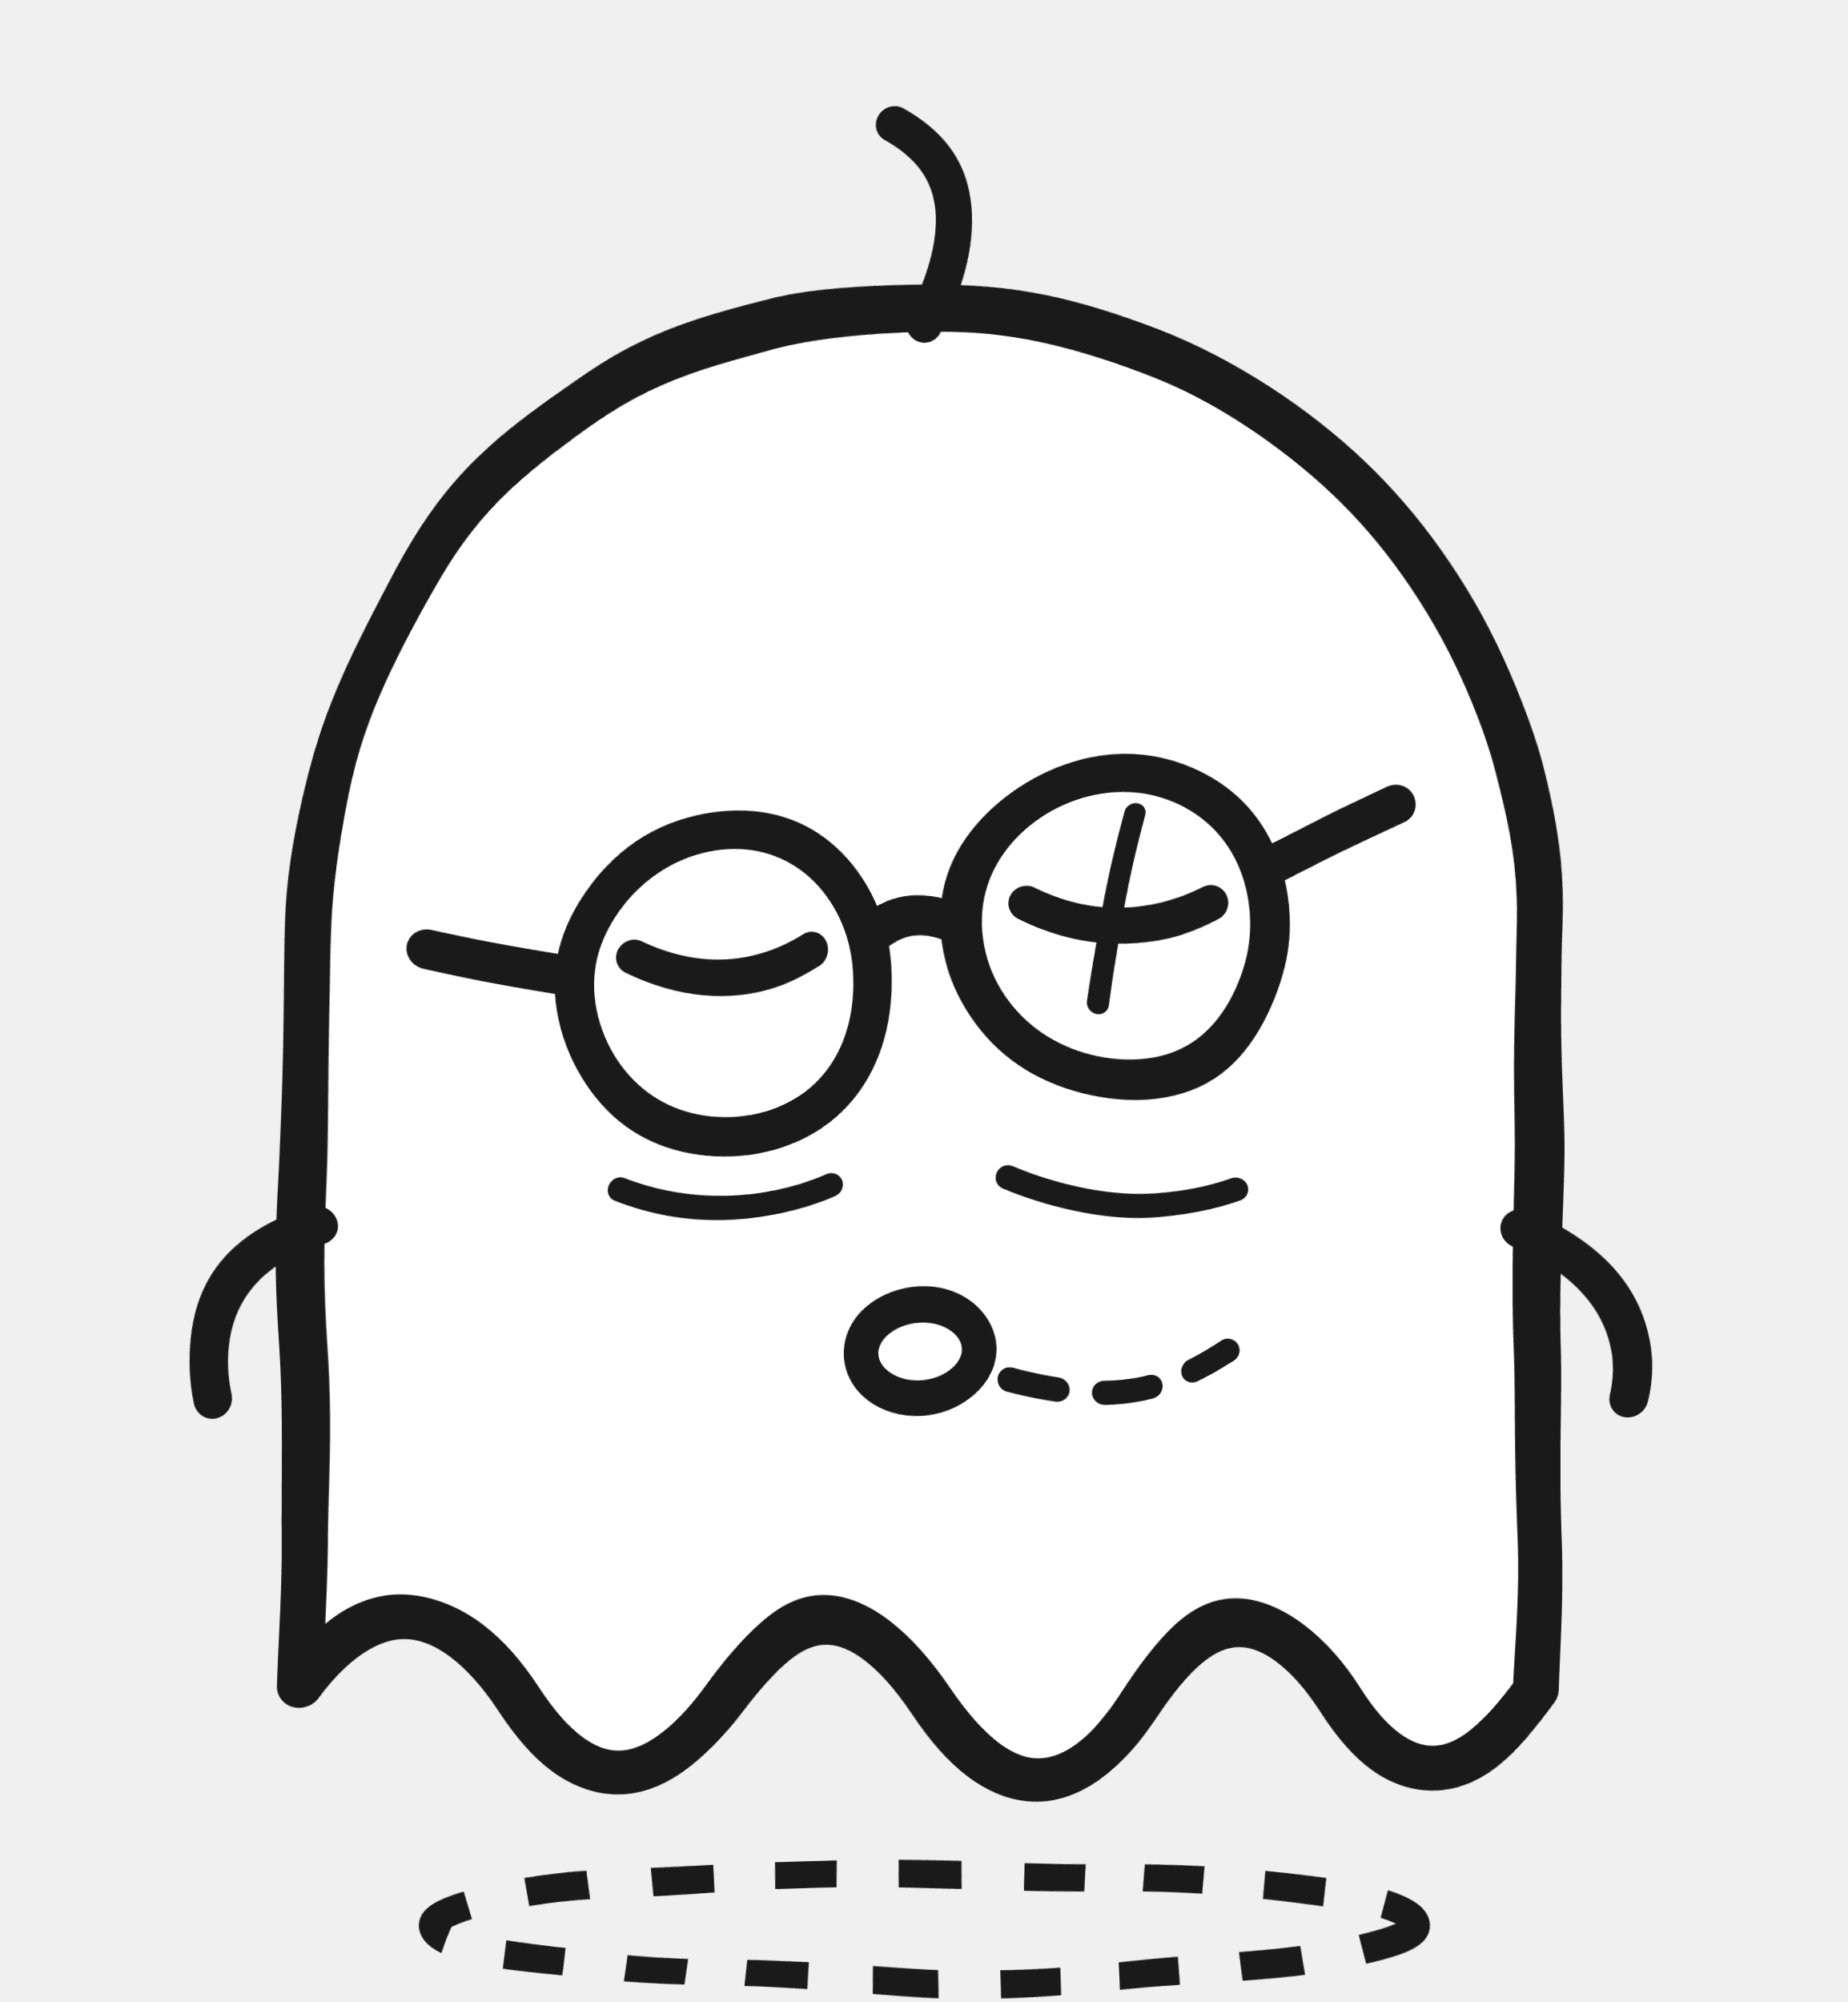
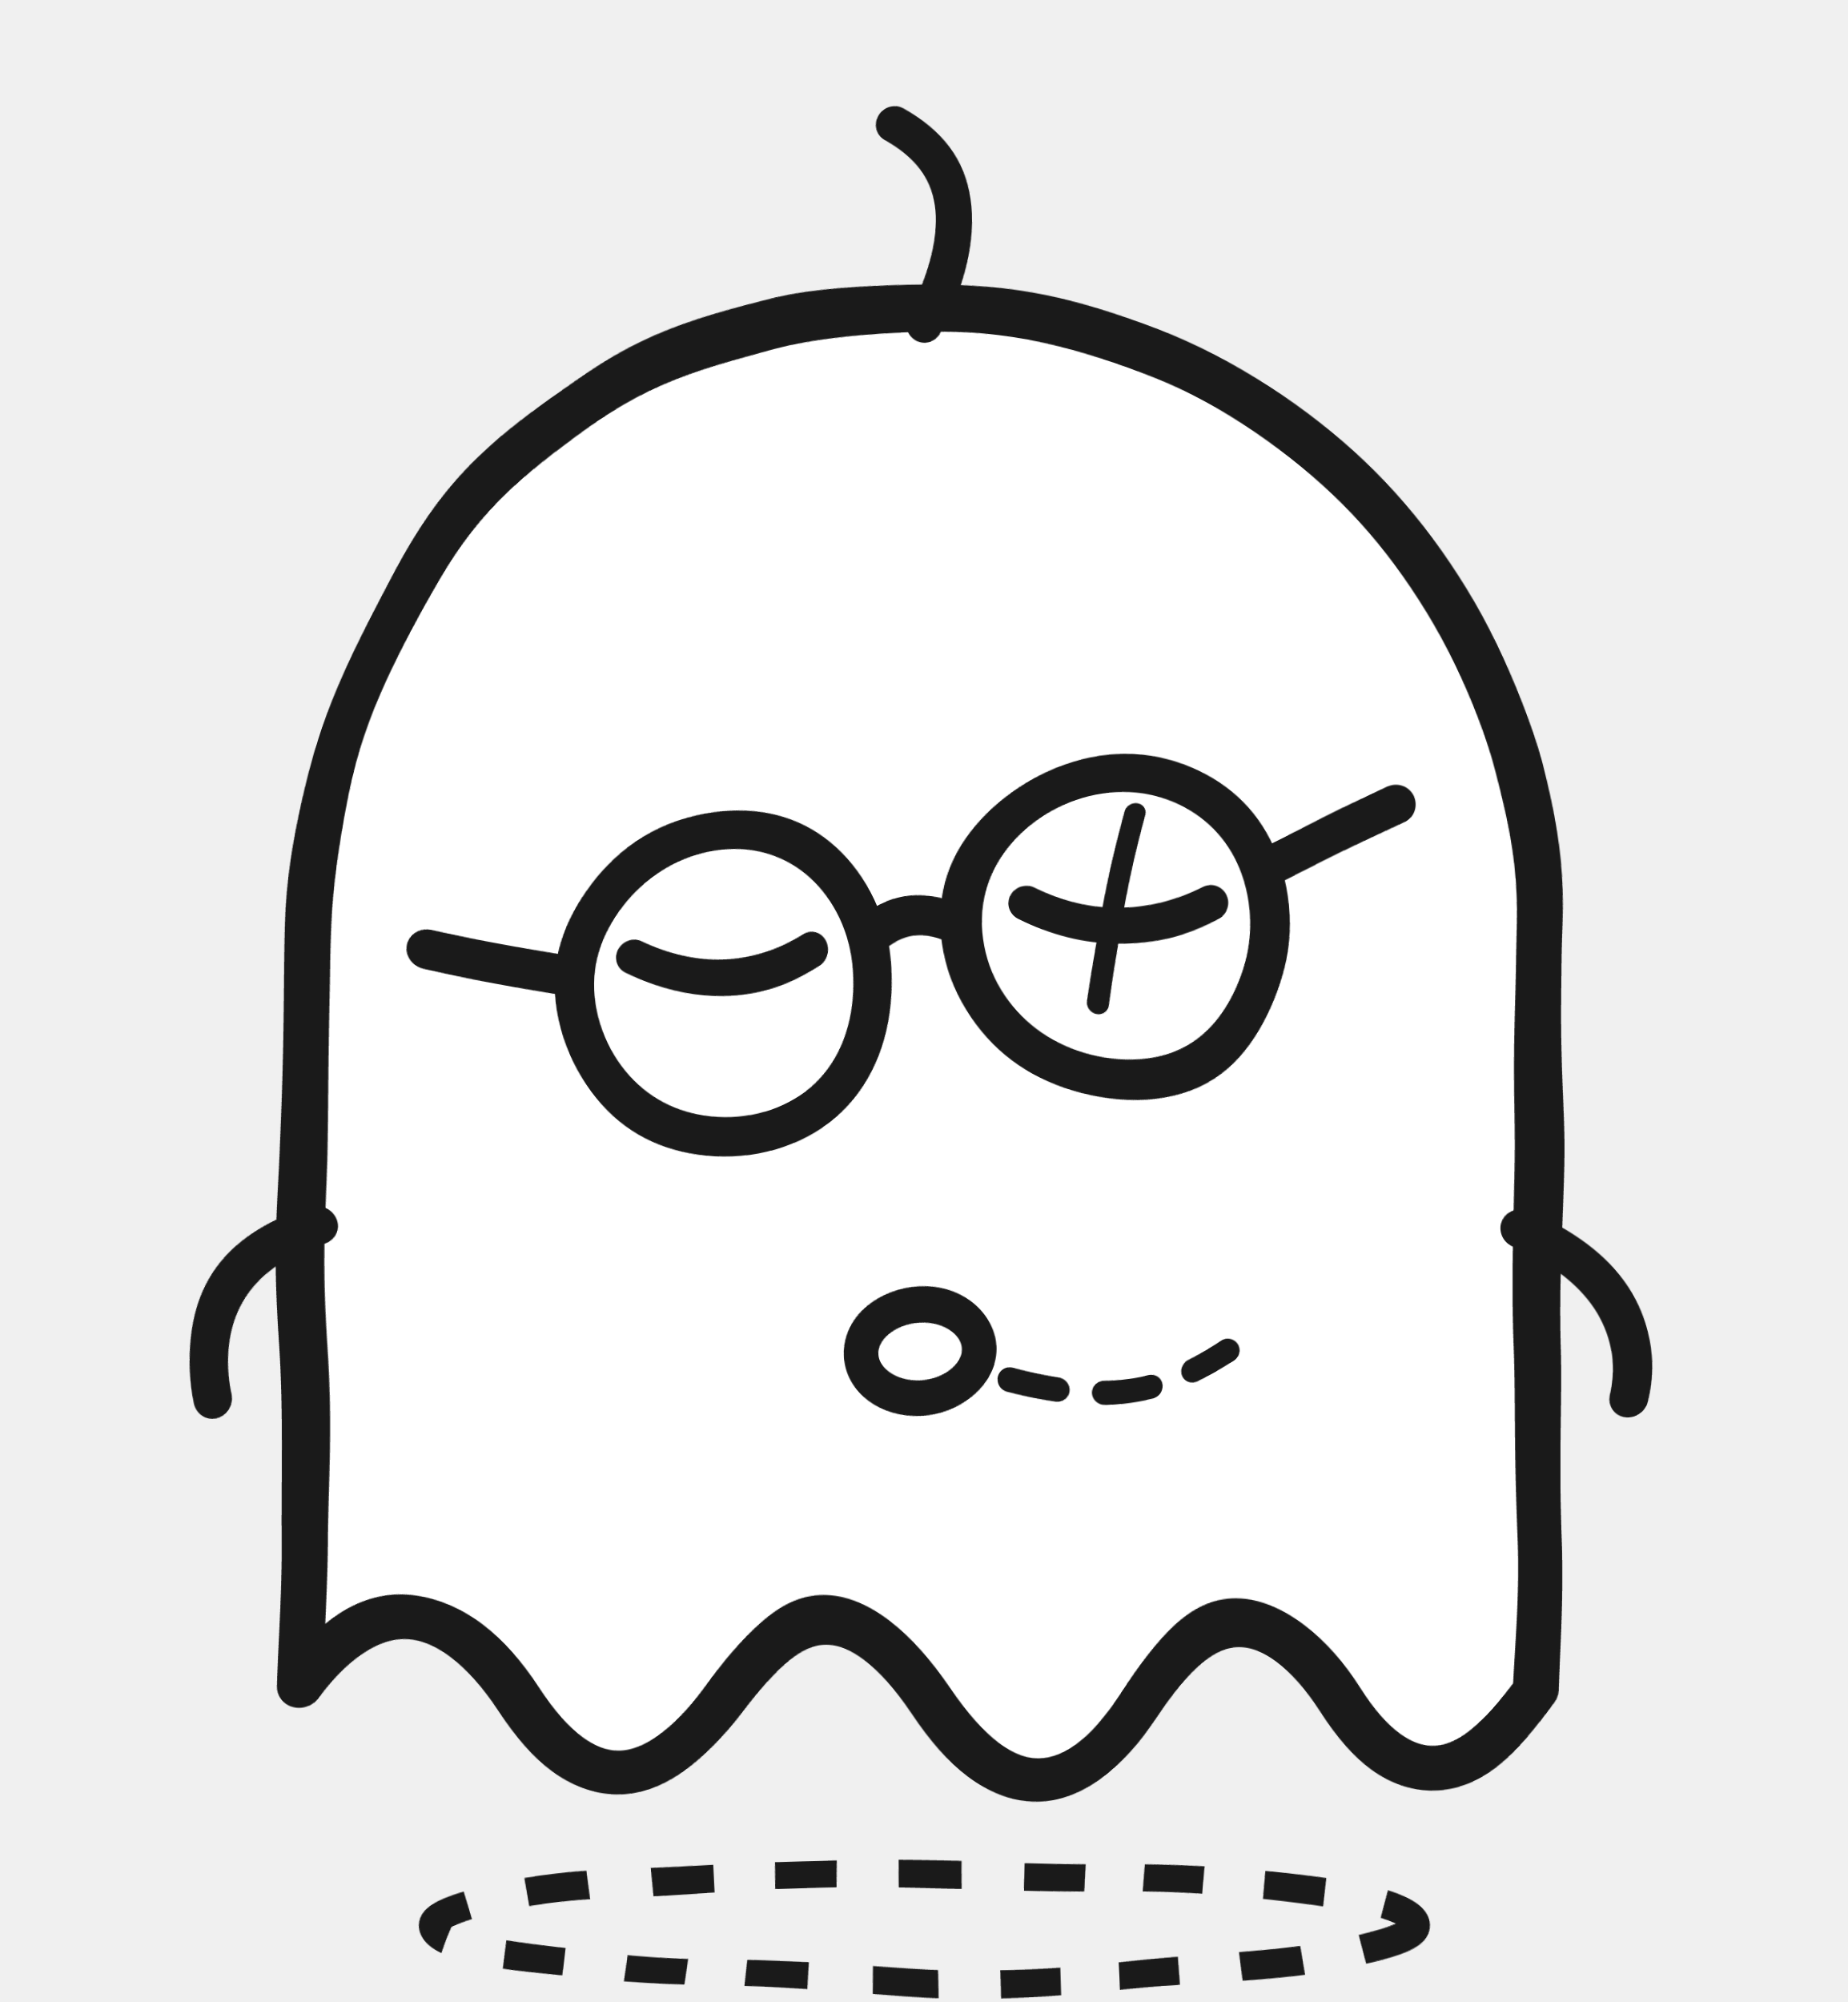
<svg xmlns="http://www.w3.org/2000/svg" width="480" height="520" viewBox="0 0 120 130" class="shrink-0" role="img" aria-label="Pip sighing, glasses crooked" focusable="false">
  <defs>
    <filter id="ghostos-ink" x="-5%" y="-5%" width="110%" height="110%">
      <feTurbulence type="fractalNoise" baseFrequency="0.04" numOctaves="2" seed="7" />
      <feDisplacementMap in="SourceGraphic" scale="2.3" />
    </filter>
  </defs>
  <g filter="url(#ghostos-ink)">
    <ellipse cx="60" cy="125" rx="32" ry="3.5" fill="none" stroke="#1a1a1a" stroke-width="1.8" stroke-dasharray="4 4" />
    <g>
      <path d="M20 60a40 40 0 0 1 80 0v50q-6.67 10 -13.33 0t-13.33 0t-13.33 0t-13.33 0t-13.33 0t-13.33 0Z" fill="#fff" stroke="#1a1a1a" stroke-width="3" stroke-linejoin="round" />
      <path d="M60 21q5-9-2-13" stroke="#1a1a1a" fill="none" stroke-linecap="round" stroke-width="2.4" />
      <g transform="rotate(-8 60 62)">
        <circle cx="47" cy="62" r="10" fill="#fff" stroke="#1a1a1a" stroke-width="2.6" />
        <circle cx="73" cy="62" r="10" fill="#fff" stroke="#1a1a1a" stroke-width="2.6" />
        <path d="M57 61q3-2 6 0M37 60l-9-3M83 60l9-3" stroke="#1a1a1a" fill="none" stroke-linecap="round" stroke-width="2.6" />
        <path d="M75 55l-4 12" stroke="#1a1a1a" fill="none" stroke-linecap="round" stroke-width="1.4" />
      </g>
      <path d="M41 62q6 3 12 0M67 59q6 3 12 0" stroke="#1a1a1a" fill="none" stroke-linecap="round" stroke-width="2.3" />
-       <path d="M40 77q7 3 14 0M66 77q7 3 14 0" stroke="#1a1a1a" fill="none" stroke-linecap="round" stroke-width="1.6" />
      <ellipse cx="60" cy="88" rx="4" ry="3" fill="none" stroke="#1a1a1a" stroke-width="2.3" />
      <path d="M66 90q8 2 14-2" stroke="#1a1a1a" fill="none" stroke-linecap="round" stroke-width="1.6" stroke-dasharray="3 3" />
      <path d="M21 80c-5 2-8 6-7 11M99 80c5 2 8 6 7 11" stroke="#1a1a1a" fill="none" stroke-linecap="round" stroke-width="2.6" />
    </g>
  </g>
</svg>
